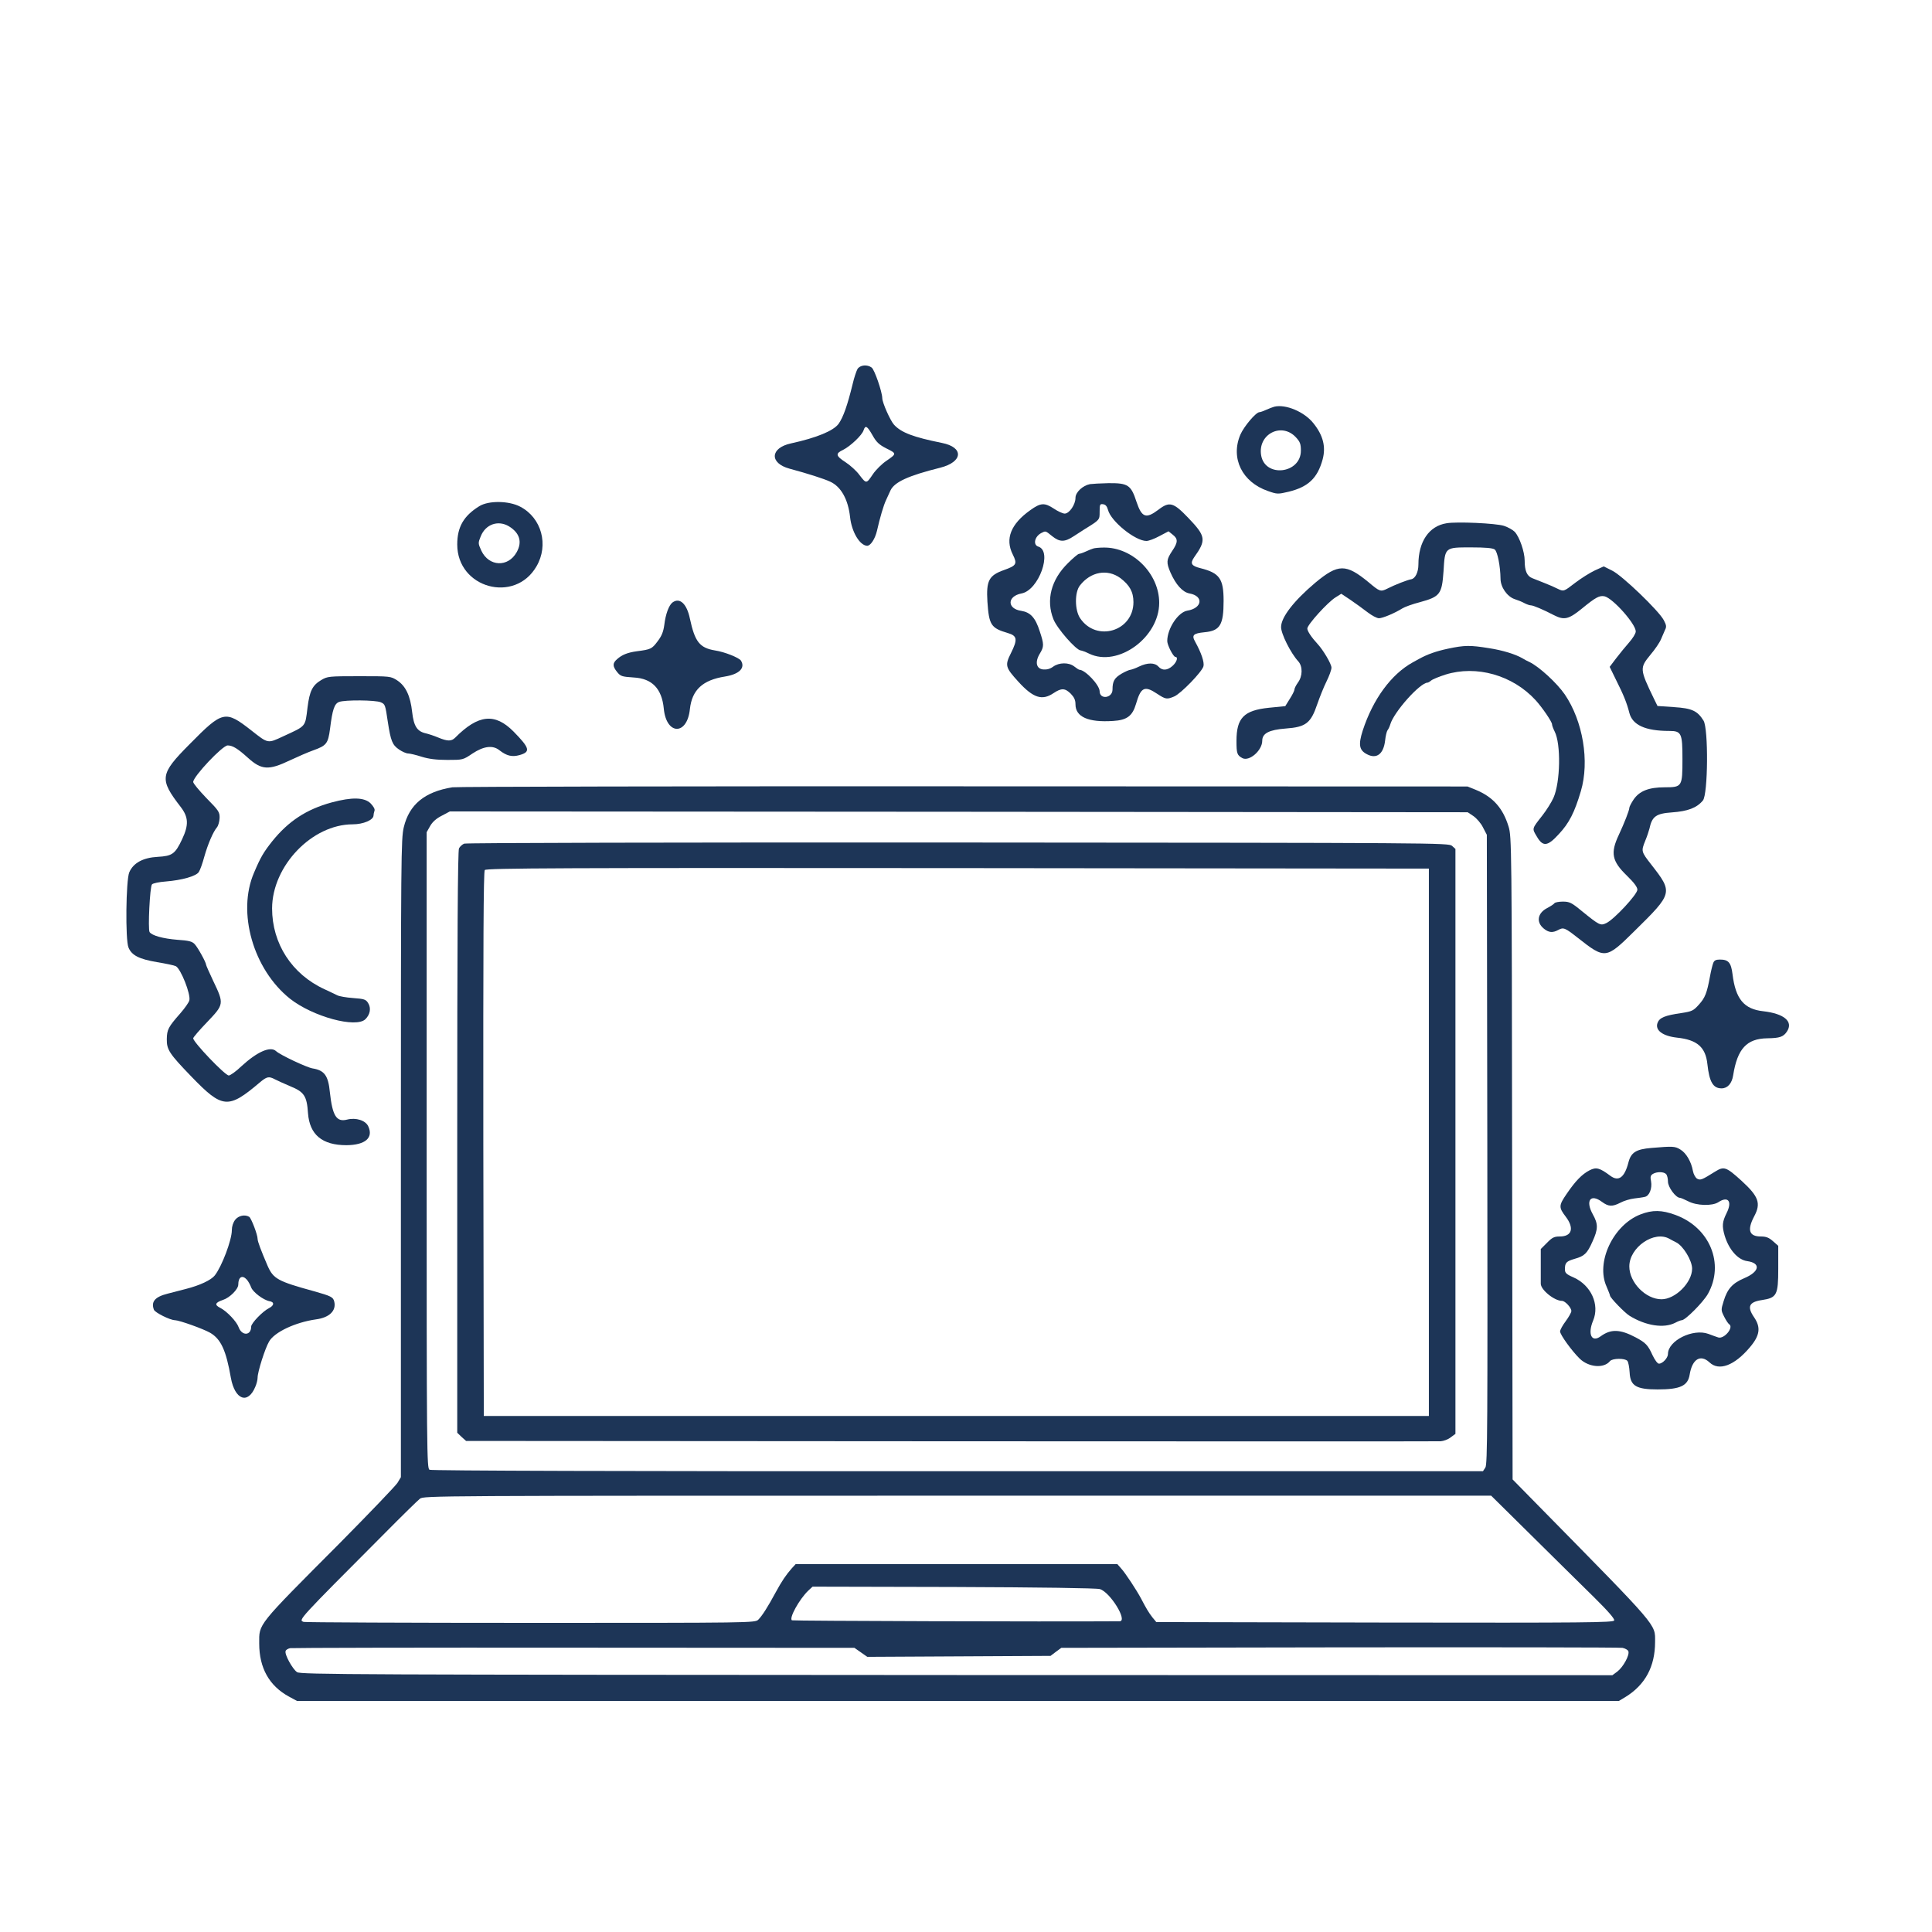
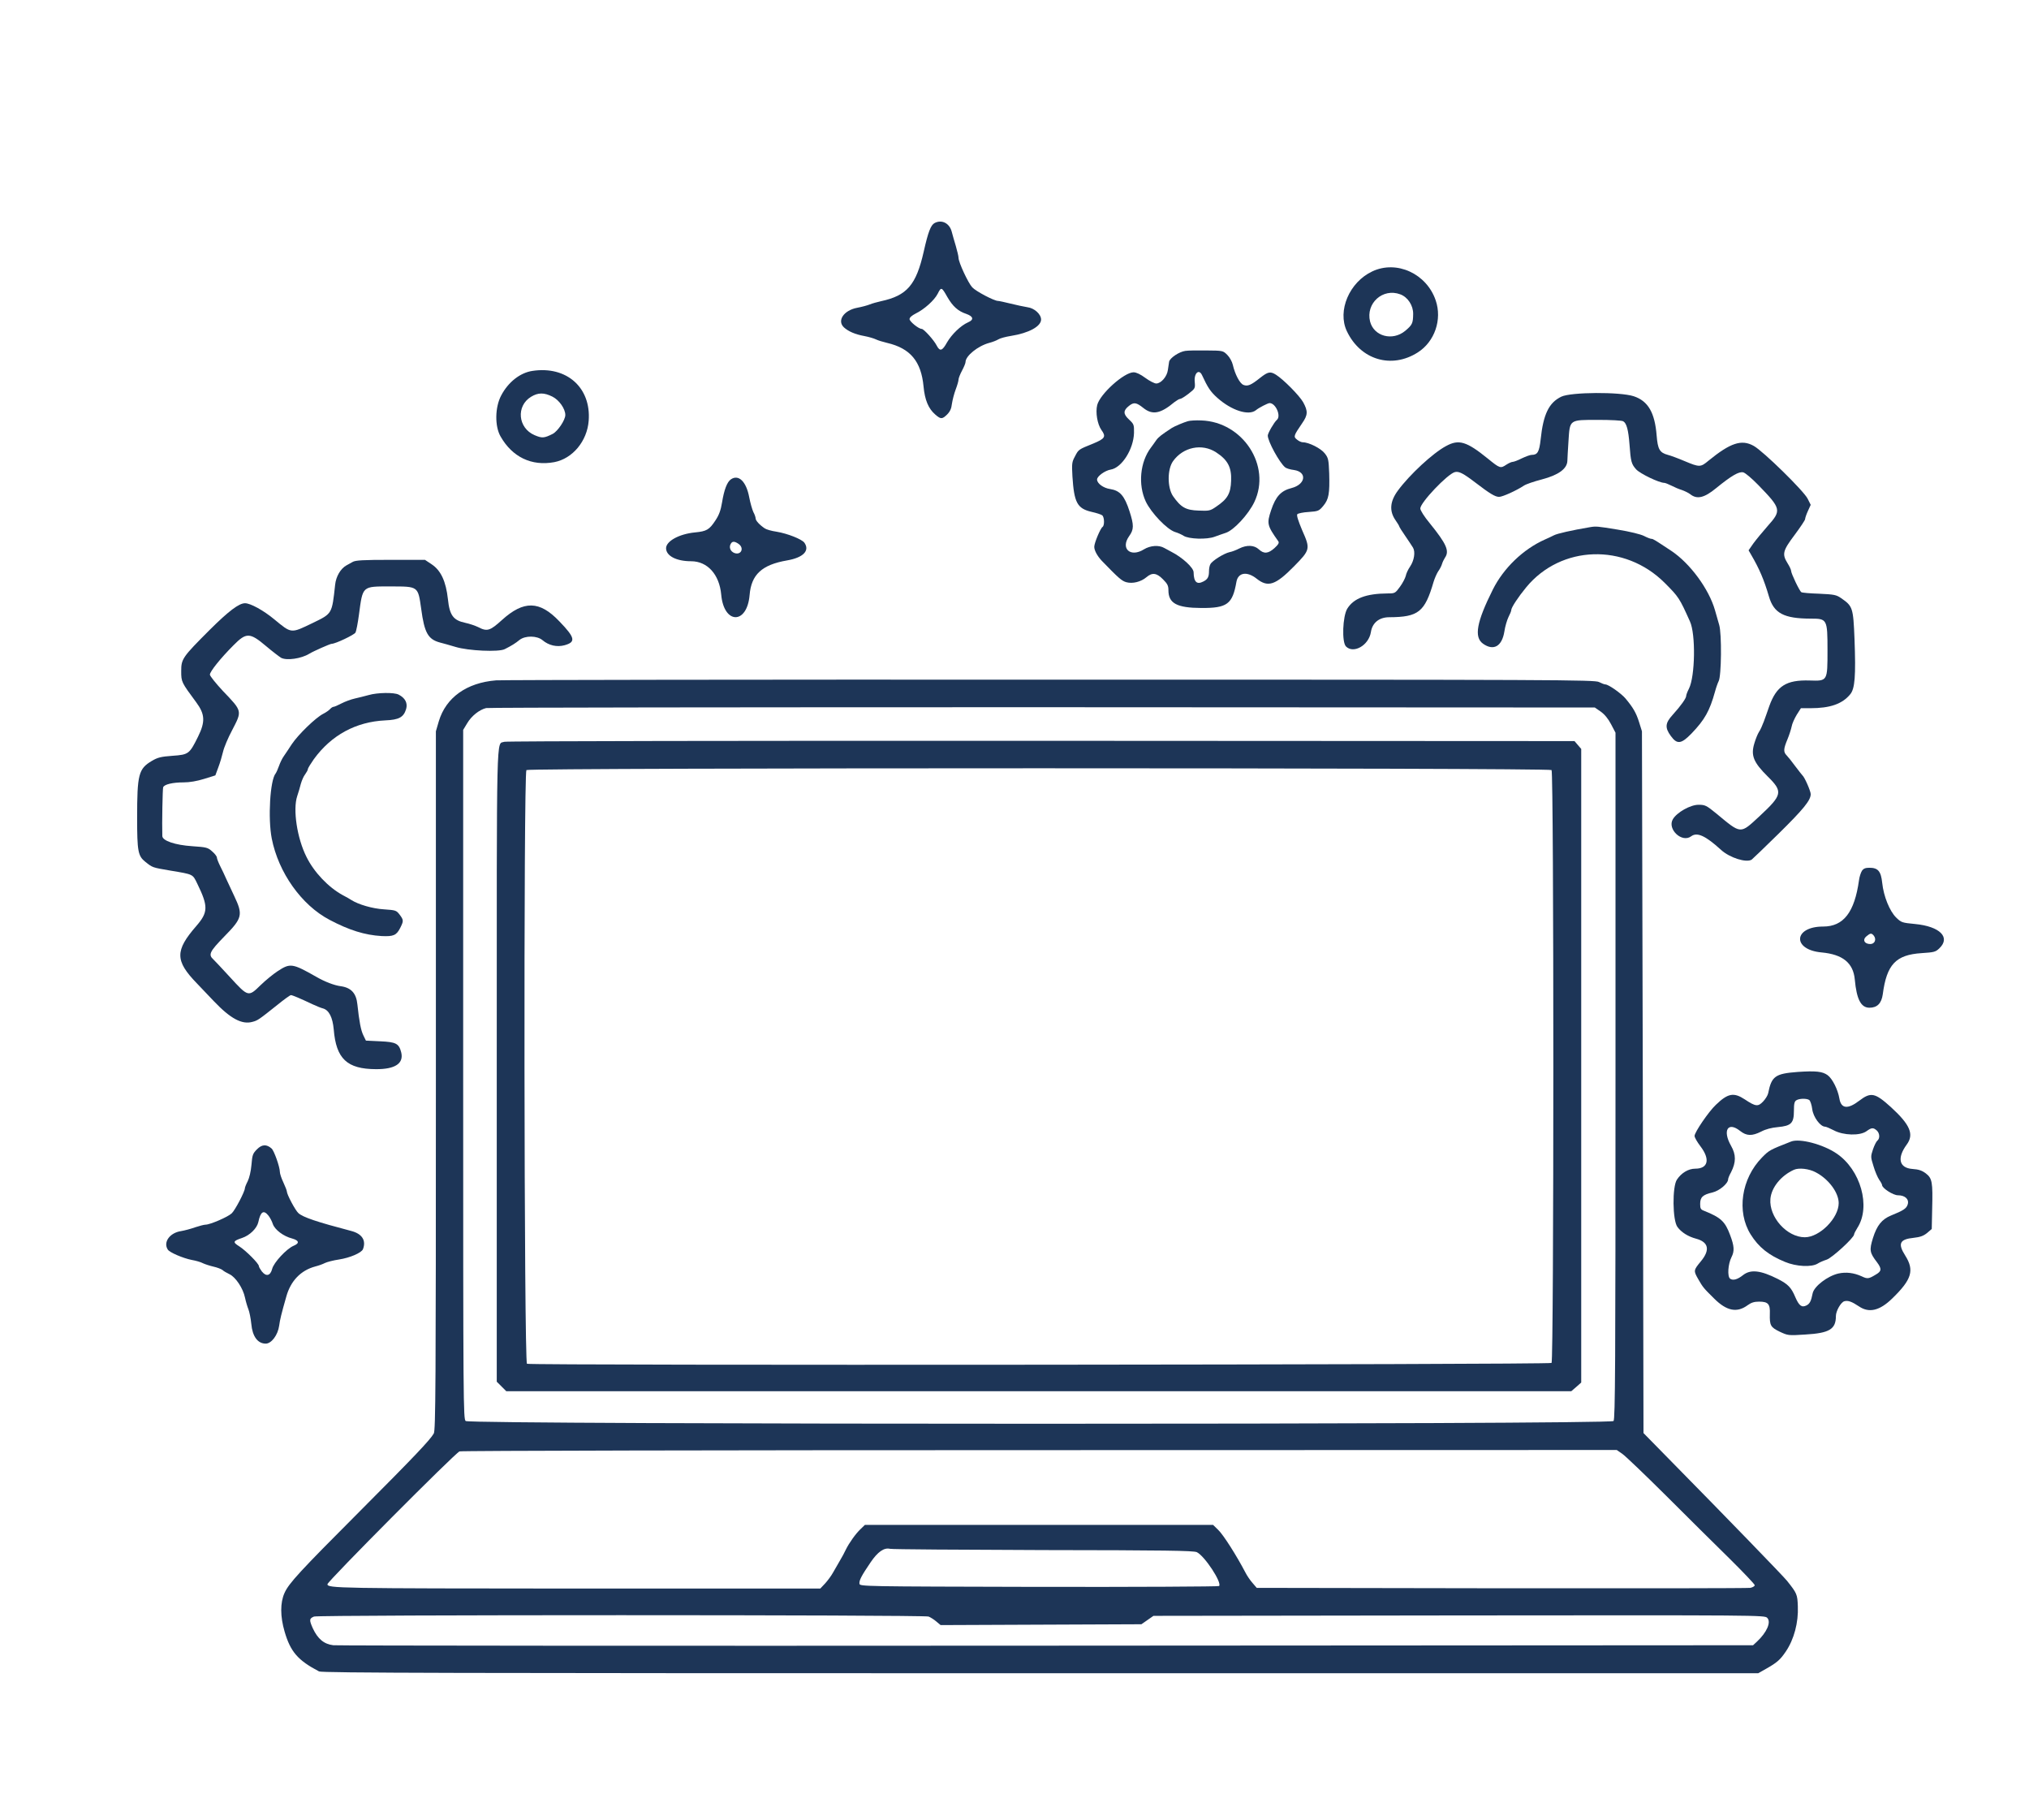
- <svg xmlns="http://www.w3.org/2000/svg" version="1.0" width="1200pt" height="1200pt" viewBox="0 0 1200 1200" preserveAspectRatio="xMidYMid meet">
-   <g transform="translate(0,1200) scale(0.1,-0.1)" fill="#1D3557" stroke="none">
-     <path d="M5326 9708 c-7 -13 -21 -54 -30 -93 -33 -135 -58 -205 -87 -247 -32 -44 -136 -87 -296 -122 -130 -28 -135 -123 -9 -157 112 -30 215 -63 253 -81 67 -31 111 -110 123 -220 10 -92 60 -176 106 -178 21 0 49 42 61 93 18 80 41 159 57 192 8 17 20 43 27 59 25 52 109 91 309 141 142 36 148 127 10 154 -178 36 -252 64 -297 113 -23 25 -73 137 -73 165 -1 40 -48 177 -66 190 -28 21 -72 16 -88 -9z m93 -411 c24 -43 41 -59 86 -82 65 -32 65 -33 1 -77 -27 -18 -65 -55 -84 -83 -41 -61 -41 -61 -84 -5 -18 25 -57 60 -86 79 -62 40 -64 54 -15 77 44 22 118 91 127 122 11 33 22 27 55 -31z" />
-     <path d="M7915 9474 c-11 -3 -34 -12 -52 -20 -17 -8 -35 -14 -40 -14 -22 0 -97 -89 -119 -140 -62 -146 11 -295 172 -350 57 -20 61 -20 129 -4 121 30 178 84 210 200 21 78 4 149 -57 225 -56 71 -172 120 -243 103z m133 -189 c27 -29 32 -42 32 -84 0 -144 -224 -170 -247 -28 -21 130 126 206 215 112z" />
-     <path d="M6770 8993 c-46 -9 -90 -51 -90 -85 0 -42 -38 -98 -67 -98 -12 0 -42 14 -66 30 -59 39 -83 38 -148 -9 -121 -86 -157 -178 -109 -274 30 -60 24 -70 -55 -98 -93 -33 -110 -66 -102 -196 10 -146 22 -164 127 -195 58 -17 62 -39 19 -125 -38 -76 -35 -88 46 -177 93 -102 148 -119 219 -71 48 32 71 32 107 -4 21 -22 29 -39 29 -66 0 -78 80 -113 233 -103 87 5 121 31 143 106 30 104 53 115 131 63 53 -35 61 -36 106 -17 41 17 174 154 182 188 6 25 -13 82 -51 151 -24 42 -13 53 57 60 97 9 119 45 119 195 0 138 -25 173 -144 203 -56 14 -65 29 -40 66 78 109 74 132 -35 246 -93 97 -117 104 -186 51 -77 -58 -103 -49 -136 49 -34 105 -53 117 -174 116 -49 -1 -101 -4 -115 -6z m112 -160 c18 -71 169 -193 239 -193 13 0 49 13 80 30 l57 30 26 -21 c34 -26 33 -48 -4 -102 -35 -53 -37 -70 -10 -133 33 -75 75 -122 118 -130 90 -16 80 -92 -14 -107 -57 -10 -124 -111 -124 -189 0 -25 38 -98 50 -98 19 0 10 -31 -16 -55 -33 -30 -65 -32 -89 -5 -23 25 -68 25 -120 0 -22 -11 -46 -19 -53 -20 -7 0 -33 -11 -57 -25 -43 -26 -55 -46 -55 -98 0 -54 -80 -64 -80 -10 -1 39 -90 133 -126 133 -3 0 -17 9 -31 20 -34 27 -95 26 -132 -1 -19 -14 -39 -19 -62 -17 -43 4 -52 47 -20 99 26 43 26 57 -1 138 -27 85 -58 118 -115 127 -89 13 -88 91 2 108 107 20 194 263 104 291 -34 11 -23 62 18 84 28 14 25 16 68 -19 47 -38 78 -38 135 0 25 16 54 35 65 42 97 60 95 58 95 110 0 45 2 49 22 46 15 -2 24 -13 30 -35z" />
-     <path d="M6790 8593 c-8 -2 -29 -11 -47 -19 -17 -8 -36 -14 -41 -14 -6 0 -37 -26 -69 -58 -105 -103 -137 -230 -90 -348 22 -57 142 -194 170 -194 7 -1 30 -9 52 -20 178 -86 435 100 435 316 0 181 -165 346 -345 343 -27 0 -57 -3 -65 -6z m168 -183 c58 -44 82 -86 82 -150 0 -181 -230 -250 -331 -100 -34 50 -35 162 -1 204 66 85 170 104 250 46z" />
-     <path d="M2977 8856 c-97 -60 -137 -129 -137 -238 0 -271 357 -369 492 -136 78 133 32 302 -101 371 -70 37 -196 39 -254 3z m184 -125 c67 -41 84 -97 48 -161 -53 -95 -172 -90 -219 9 -21 46 -21 48 -4 90 30 75 108 102 175 62z" />
-     <path d="M8985 8750 c-109 -17 -175 -114 -175 -256 0 -49 -20 -88 -45 -92 -21 -3 -101 -34 -148 -58 -42 -21 -47 -19 -117 40 -140 115 -188 115 -330 -3 -134 -113 -213 -215 -213 -276 0 -42 60 -162 107 -213 28 -31 27 -92 -2 -131 -12 -17 -22 -36 -22 -44 0 -7 -13 -33 -29 -58 l-28 -45 -101 -10 c-156 -16 -202 -63 -202 -206 0 -79 4 -89 37 -107 43 -22 123 48 123 108 0 46 42 68 146 76 125 9 156 33 196 152 15 43 40 106 57 140 17 34 31 73 31 86 0 23 -51 109 -86 147 -38 41 -64 80 -64 96 0 24 128 165 176 194 l35 22 57 -38 c31 -21 79 -56 105 -76 27 -21 59 -38 72 -38 23 0 99 32 145 61 14 9 63 27 110 39 125 34 136 50 146 192 9 150 7 148 172 148 88 0 134 -4 146 -13 17 -13 35 -103 36 -181 0 -53 41 -111 87 -127 19 -6 47 -17 61 -25 15 -8 33 -14 41 -14 14 0 76 -26 143 -61 63 -32 91 -26 171 39 89 73 112 85 144 78 53 -14 193 -172 193 -218 0 -13 -19 -43 -41 -68 -22 -25 -58 -69 -81 -99 l-40 -53 40 -82 c47 -93 67 -144 82 -203 19 -76 99 -113 248 -113 76 0 82 -14 82 -175 0 -171 -2 -175 -110 -175 -99 0 -158 -23 -194 -77 -14 -21 -26 -44 -26 -51 0 -15 -31 -94 -65 -167 -54 -114 -43 -164 51 -255 44 -43 64 -70 64 -86 0 -29 -143 -183 -192 -207 -37 -18 -43 -15 -154 75 -63 52 -76 58 -117 58 -25 0 -49 -5 -52 -10 -4 -6 -24 -19 -45 -30 -60 -31 -70 -87 -22 -127 31 -26 56 -28 91 -9 32 18 42 13 121 -49 170 -134 175 -133 353 43 238 234 239 238 104 411 -64 82 -64 84 -38 149 11 26 22 60 26 75 16 76 41 94 139 101 99 7 155 28 193 74 32 39 35 445 4 496 -38 61 -72 77 -184 84 l-102 7 -22 45 c-89 184 -89 191 -22 273 29 34 58 77 66 97 8 19 19 45 25 58 10 19 8 30 -8 60 -30 58 -260 279 -321 308 l-52 26 -55 -25 c-30 -14 -84 -48 -121 -76 -74 -57 -72 -56 -112 -37 -15 8 -50 23 -78 34 -27 11 -62 25 -78 31 -33 13 -47 46 -47 109 0 54 -32 147 -62 179 -12 12 -42 29 -67 37 -51 16 -292 27 -356 16z" />
-     <path d="M4177 8258 c-23 -18 -43 -73 -51 -140 -6 -43 -16 -68 -42 -102 -35 -47 -43 -50 -128 -61 -58 -8 -93 -22 -123 -49 -29 -25 -29 -44 0 -80 22 -27 30 -29 103 -34 115 -6 175 -70 187 -194 16 -165 145 -167 162 -3 13 120 79 181 218 203 88 14 128 53 99 99 -12 18 -101 54 -161 63 -96 16 -125 54 -156 198 -19 92 -63 133 -108 100z" />
-     <path d="M8994 7971 c-75 -16 -128 -35 -179 -63 -11 -6 -29 -16 -40 -22 -134 -74 -247 -228 -311 -424 -28 -88 -22 -122 27 -147 59 -31 102 1 112 84 3 29 10 58 15 65 5 6 13 22 17 36 22 77 185 260 232 260 3 0 14 6 22 13 9 8 49 24 89 37 192 60 417 -3 560 -159 41 -45 102 -134 102 -150 0 -7 7 -26 16 -44 40 -77 36 -315 -7 -412 -12 -27 -43 -77 -69 -110 -66 -84 -65 -80 -35 -130 38 -66 67 -63 137 14 64 68 98 135 137 267 55 185 13 435 -100 601 -49 71 -159 172 -219 201 -14 6 -32 16 -40 21 -45 27 -126 52 -211 65 -117 19 -151 19 -255 -3z" />
-     <path d="M1995 7776 c-55 -33 -72 -68 -85 -171 -15 -122 -7 -112 -150 -178 -99 -46 -93 -47 -200 37 -161 126 -177 122 -381 -85 -187 -188 -191 -217 -56 -392 48 -63 50 -111 8 -200 -43 -91 -61 -104 -151 -109 -92 -5 -152 -38 -177 -96 -21 -49 -25 -420 -5 -467 20 -49 66 -72 177 -91 55 -9 107 -20 117 -25 31 -16 94 -175 84 -213 -3 -12 -28 -48 -56 -80 -75 -85 -83 -101 -84 -160 -1 -66 16 -91 152 -232 194 -201 229 -204 426 -37 44 37 56 39 94 19 15 -8 58 -27 95 -43 86 -35 103 -60 110 -167 10 -134 88 -199 239 -199 117 1 169 46 135 118 -17 36 -76 55 -131 41 -66 -17 -91 23 -107 169 -10 105 -34 137 -108 149 -36 6 -200 83 -226 107 -35 33 -117 -3 -216 -94 -33 -32 -69 -57 -78 -57 -23 0 -221 207 -221 231 0 6 38 50 85 99 107 112 108 114 39 258 -24 51 -44 96 -44 100 0 14 -51 107 -71 128 -16 17 -36 22 -109 27 -87 7 -157 26 -171 48 -11 18 2 283 15 296 6 7 45 15 86 18 100 8 189 33 205 59 8 12 23 54 34 95 22 78 55 155 79 183 8 10 15 35 16 57 1 37 -5 46 -82 124 -45 47 -82 91 -82 100 0 34 182 227 214 227 31 0 63 -20 125 -76 85 -77 129 -80 261 -17 47 22 113 51 147 63 81 29 91 42 103 134 15 120 27 155 56 166 36 14 228 12 259 -2 27 -12 28 -14 44 -123 18 -117 28 -142 69 -170 20 -14 46 -25 57 -25 11 0 49 -9 83 -20 45 -14 92 -20 161 -20 96 0 97 0 156 40 70 46 126 53 167 20 45 -35 78 -43 125 -30 70 20 64 43 -37 146 -116 117 -219 107 -363 -38 -23 -23 -47 -23 -105 1 -26 11 -60 22 -77 26 -54 12 -75 44 -85 132 -11 101 -40 162 -93 197 -41 26 -42 26 -237 26 -188 0 -196 -1 -235 -24z" />
-     <path d="M2810 7110 c-173 -28 -268 -107 -302 -248 -17 -73 -18 -172 -18 -2057 l0 -1980 -21 -35 c-12 -19 -174 -188 -359 -375 -520 -522 -500 -498 -500 -623 0 -152 62 -263 185 -330 l50 -27 4105 0 4105 0 40 24 c124 76 185 190 185 343 0 113 28 80 -720 841 l-165 168 -3 1996 c-2 1941 -3 1998 -22 2059 -35 115 -97 184 -203 228 l-52 21 -3130 1 c-1721 1 -3150 -2 -3175 -6z m6342 -179 c20 -14 47 -45 59 -70 l24 -46 3 -1954 c2 -1717 1 -1957 -12 -1976 l-15 -23 -3263 0 c-2075 -1 -3269 3 -3280 9 -17 9 -18 92 -18 1985 l0 1975 22 39 c15 26 39 47 73 64 l49 26 3161 -2 3161 -3 36 -24z m362 -4470 c138 -136 311 -308 385 -380 89 -88 131 -136 127 -146 -5 -13 -174 -15 -1425 -13 l-1419 3 -24 29 c-22 28 -40 58 -70 116 -27 51 -98 160 -126 190 l-22 25 -999 0 -999 0 -24 -26 c-36 -41 -62 -79 -101 -151 -48 -89 -83 -144 -107 -168 -20 -20 -41 -20 -1414 -20 -767 0 -1401 3 -1410 6 -33 13 -41 4 508 555 104 105 200 199 214 210 24 19 70 19 3339 19 l3315 0 252 -249z m-2683 -331 c64 -18 176 -200 123 -200 -450 -3 -2028 2 -2035 6 -20 12 45 130 101 184 l27 25 874 -2 c542 -2 888 -7 910 -13z m-1484 -393 l40 -28 569 3 569 3 33 25 34 25 1726 3 c950 1 1741 0 1759 -3 17 -3 34 -13 37 -21 9 -24 -32 -98 -68 -126 l-31 -23 -4072 1 c-3754 2 -4075 3 -4098 18 -28 19 -79 111 -71 131 2 8 15 15 28 18 13 2 806 4 1764 3 l1741 -1 40 -28z" />
-     <path d="M2883 6760 c-12 -5 -26 -18 -32 -29 -8 -14 -11 -567 -11 -1825 l0 -1805 27 -26 28 -25 3010 -2 c1655 -1 3025 -1 3043 0 17 1 46 11 62 24 l30 22 0 1816 0 1817 -21 19 c-21 19 -87 19 -3068 21 -1743 1 -3055 -2 -3068 -7z m5992 -1855 l0 -1700 -2935 0 -2935 0 -3 1689 c-1 1241 1 1692 9 1702 10 12 483 14 2938 12 l2926 -3 0 -1700z" />
-     <path d="M2060 7016 c-157 -43 -268 -116 -369 -241 -53 -67 -72 -98 -113 -195 -107 -247 -5 -601 223 -783 142 -112 411 -185 469 -127 29 29 36 68 17 99 -14 23 -23 27 -94 32 -43 3 -87 11 -98 17 -11 5 -47 23 -80 38 -202 93 -325 283 -325 502 1 264 248 522 501 522 65 0 129 27 129 55 0 7 3 20 6 29 4 10 -6 27 -24 46 -39 38 -115 40 -242 6z" />
-     <path d="M10641 6018 c-5 -13 -14 -50 -20 -83 -19 -103 -30 -132 -69 -175 -34 -38 -43 -42 -107 -52 -105 -15 -138 -29 -150 -62 -16 -45 32 -81 121 -91 125 -13 178 -59 189 -165 12 -110 35 -150 88 -150 37 0 64 30 72 81 26 165 84 228 212 230 78 1 100 9 122 42 41 62 -17 111 -147 126 -120 13 -172 76 -191 230 -9 72 -25 91 -78 91 -25 0 -36 -5 -42 -22z" />
-     <path d="M10258 4870 c-97 -8 -128 -28 -144 -92 -24 -92 -61 -119 -112 -81 -67 50 -88 55 -129 34 -47 -24 -89 -68 -142 -146 -50 -73 -50 -84 -6 -142 54 -71 39 -123 -37 -123 -34 0 -47 -6 -79 -39 l-39 -39 0 -98 c0 -55 0 -107 0 -116 -2 -38 84 -108 132 -108 19 0 58 -42 58 -63 0 -9 -16 -37 -35 -63 -19 -25 -35 -54 -35 -64 0 -20 72 -120 122 -169 56 -54 150 -62 188 -15 15 18 94 19 108 1 6 -7 12 -39 14 -72 4 -83 41 -105 174 -105 140 0 188 22 199 93 16 96 67 127 123 75 59 -56 155 -20 251 94 62 73 69 123 26 186 -45 66 -32 95 48 107 93 14 102 31 102 195 l0 142 -33 29 c-25 22 -42 29 -75 29 -73 0 -86 40 -42 124 44 82 29 124 -78 222 -96 87 -109 91 -164 57 -83 -52 -91 -55 -112 -44 -10 6 -22 27 -26 48 -10 57 -42 112 -78 133 -33 21 -48 21 -179 10z m90 -162 c7 -7 12 -28 12 -47 0 -35 49 -101 75 -101 5 0 28 -10 50 -21 52 -28 150 -31 188 -6 61 40 88 5 51 -68 -27 -55 -29 -80 -12 -139 26 -87 82 -151 140 -159 87 -12 77 -66 -18 -106 -73 -31 -105 -66 -128 -142 -17 -55 -17 -57 3 -97 11 -22 25 -43 31 -47 31 -19 -31 -94 -68 -82 -10 3 -37 13 -61 22 -96 35 -251 -42 -251 -125 0 -24 -33 -60 -56 -60 -9 0 -25 22 -40 53 -28 62 -42 77 -104 110 -98 52 -155 53 -218 7 -56 -41 -82 13 -47 97 42 100 -12 220 -122 269 -46 20 -53 28 -53 51 0 40 9 49 60 64 61 17 78 33 111 107 36 79 36 109 2 170 -47 85 -14 130 57 77 41 -30 64 -31 115 -5 22 12 60 23 85 26 25 3 55 7 66 10 28 5 47 52 39 97 -6 28 -3 37 12 46 24 14 66 14 81 -1z" />
-     <path d="M10189 4457 c-170 -66 -279 -299 -210 -449 11 -26 21 -51 21 -55 0 -13 92 -108 122 -126 101 -62 213 -79 283 -43 17 9 35 16 41 16 22 0 133 112 162 163 105 187 12 413 -202 491 -85 31 -142 32 -217 3z m181 -152 c14 -8 32 -17 40 -21 44 -21 100 -113 100 -164 0 -86 -104 -190 -190 -190 -98 0 -200 104 -200 204 0 119 156 226 250 171z" />
-     <path d="M1461 4424 c-13 -17 -21 -41 -21 -65 0 -61 -62 -225 -106 -281 -23 -29 -93 -62 -180 -84 -32 -8 -83 -21 -112 -29 -80 -20 -105 -50 -86 -100 7 -18 101 -65 131 -65 28 -1 174 -53 218 -78 67 -39 99 -108 129 -280 25 -137 106 -167 152 -55 8 18 14 43 14 56 0 36 46 181 71 224 33 59 164 120 291 138 84 11 128 54 114 111 -7 28 -20 34 -126 64 -226 62 -252 77 -288 158 -40 93 -62 151 -62 167 0 26 -39 128 -52 137 -27 16 -66 8 -87 -18z m72 -372 c9 -10 21 -32 27 -48 10 -29 76 -79 114 -86 31 -5 30 -26 -3 -43 -40 -20 -111 -94 -111 -115 0 -57 -58 -59 -78 -3 -12 34 -72 98 -113 119 -38 19 -34 33 16 50 43 14 95 67 95 95 0 48 25 62 53 31z" />
+ <svg xmlns="http://www.w3.org/2000/svg" version="1.0" width="1450pt" height="1300pt" viewBox="0 0 1450 1300" preserveAspectRatio="xMidYMid meet">
+   <g transform="translate(0,1300) scale(0.1,-0.1)" fill="#1D3557" stroke="none">
+     <path d="M6680 11407 c-28 -14 -47 -63 -79 -206 -54 -237 -119 -313 -305 -353 -27 -6 -63 -16 -80 -23 -17 -7 -58 -18 -90 -24 -96 -18 -146 -92 -95 -140 32 -29 80 -50 146 -62 32 -6 69 -17 83 -24 14 -7 50 -18 80 -25 166 -39 243 -132 260 -311 9 -97 35 -159 84 -201 39 -34 49 -34 84 0 21 21 31 42 35 78 4 27 16 73 27 102 11 29 20 60 20 70 0 9 11 38 25 64 14 26 25 53 25 61 0 44 88 115 169 137 24 6 54 18 65 25 12 8 53 19 91 25 127 20 215 68 215 117 0 38 -48 82 -98 88 -26 4 -80 16 -121 26 -41 10 -81 19 -89 19 -27 0 -157 68 -184 97 -29 31 -98 179 -98 211 0 11 -9 48 -19 83 -11 35 -24 83 -30 105 -16 59 -70 87 -121 61z m90 -529 c39 -67 76 -101 136 -121 51 -18 55 -42 12 -60 -52 -23 -116 -85 -150 -143 -34 -62 -51 -67 -74 -23 -19 38 -92 119 -107 119 -22 0 -87 53 -87 70 0 12 17 26 44 40 60 29 133 94 157 141 25 50 28 50 69 -23z" />
+     <path d="M9807 11061 c-164 -77 -251 -281 -182 -427 97 -205 319 -272 507 -152 121 77 175 235 128 372 -65 191 -279 289 -453 207z m200 -164 c54 -20 93 -80 92 -141 -1 -66 -6 -77 -57 -120 -91 -75 -224 -39 -251 67 -32 130 91 241 216 194z" />
+     <path d="M8471 10493 c-44 -6 -110 -50 -116 -77 -2 -12 -6 -39 -9 -60 -6 -47 -49 -96 -83 -96 -13 0 -48 18 -78 40 -35 26 -65 40 -84 40 -68 0 -240 -155 -260 -234 -13 -53 1 -136 30 -178 35 -48 26 -62 -58 -97 -107 -43 -105 -42 -131 -92 -22 -40 -23 -52 -18 -143 12 -187 34 -229 136 -253 36 -8 70 -19 77 -25 16 -13 17 -74 2 -83 -15 -10 -59 -114 -59 -142 0 -26 22 -66 54 -100 121 -125 143 -144 176 -153 45 -12 104 3 143 36 41 35 73 31 118 -15 32 -32 39 -46 39 -78 0 -94 60 -126 235 -127 185 -1 223 27 251 187 12 67 76 77 145 22 81 -64 134 -46 267 89 116 118 117 124 58 257 -29 69 -41 107 -35 115 5 6 42 14 81 16 69 5 74 7 105 44 39 47 46 87 42 231 -4 100 -6 111 -32 144 -27 35 -113 79 -157 79 -10 0 -28 8 -41 19 -27 21 -24 28 36 116 42 60 43 87 8 151 -27 48 -142 164 -195 197 -40 25 -57 21 -113 -23 -65 -52 -89 -62 -119 -50 -26 10 -60 75 -76 144 -5 22 -22 53 -39 70 -31 31 -32 31 -149 32 -64 1 -132 0 -151 -3z m119 -173 c41 -89 61 -119 109 -162 102 -91 224 -130 276 -89 21 18 86 51 98 51 44 0 84 -93 52 -120 -19 -16 -65 -95 -65 -112 0 -41 83 -193 124 -227 8 -7 36 -16 63 -19 96 -14 84 -103 -17 -129 -75 -19 -113 -59 -146 -158 -32 -96 -29 -109 51 -222 8 -11 1 -23 -27 -49 -45 -40 -75 -43 -112 -9 -33 31 -86 33 -140 6 -21 -11 -52 -23 -69 -26 -40 -9 -124 -61 -137 -86 -6 -10 -10 -31 -10 -48 0 -43 -9 -60 -41 -76 -46 -24 -68 -3 -69 66 0 33 -81 107 -160 147 -14 7 -36 19 -50 27 -38 22 -99 18 -145 -10 -96 -60 -169 5 -106 94 35 48 35 79 3 178 -36 111 -68 148 -139 159 -48 7 -93 40 -93 68 0 23 56 64 98 71 79 13 163 146 166 262 1 59 -1 63 -36 96 -42 39 -42 64 0 97 35 28 53 25 103 -15 65 -52 123 -41 222 42 16 12 34 23 41 23 7 0 34 17 60 37 47 37 48 38 44 85 -6 61 30 95 52 48z" />
+     <path d="M8490 9991 c-29 -8 -100 -38 -116 -49 -75 -49 -95 -65 -111 -87 -10 -15 -27 -38 -38 -53 -78 -103 -93 -265 -37 -385 39 -82 151 -199 209 -218 21 -6 49 -19 61 -27 37 -24 167 -28 222 -7 25 9 61 22 80 28 58 19 162 132 204 220 123 259 -82 573 -379 583 -38 2 -81 -1 -95 -5z m201 -223 c83 -54 111 -107 107 -203 -3 -92 -26 -131 -108 -186 -42 -29 -50 -30 -125 -27 -91 3 -126 23 -182 103 -41 60 -42 191 0 250 72 101 207 129 308 63z" />
+     <path d="M3805 10350 c-88 -13 -173 -80 -223 -175 -45 -84 -47 -220 -5 -293 84 -148 222 -214 384 -184 131 25 235 150 246 296 18 237 -158 393 -402 356z m143 -184 c48 -24 92 -87 92 -131 0 -36 -54 -116 -90 -135 -62 -31 -76 -32 -130 -9 -119 51 -133 208 -25 274 51 31 93 31 153 1z" />
+     <path d="M11158 10166 c-89 -43 -129 -125 -148 -306 -10 -89 -22 -110 -64 -110 -12 0 -43 -12 -71 -25 -27 -14 -57 -25 -65 -25 -8 0 -28 -9 -45 -20 -42 -28 -46 -27 -132 43 -153 124 -208 140 -299 90 -94 -50 -261 -205 -344 -318 -57 -77 -63 -146 -17 -212 15 -21 27 -42 27 -45 0 -3 19 -34 43 -68 23 -34 48 -71 55 -83 18 -31 8 -92 -21 -135 -14 -20 -28 -50 -31 -67 -4 -16 -22 -51 -41 -77 -34 -47 -37 -48 -88 -48 -155 -1 -243 -35 -289 -109 -33 -55 -40 -239 -9 -270 54 -54 163 8 178 103 10 66 59 106 131 106 209 1 254 37 317 253 8 26 23 60 33 75 11 15 23 38 27 52 4 14 14 34 21 45 34 48 11 99 -108 246 -40 48 -68 93 -68 106 0 42 194 246 247 260 29 7 59 -8 148 -76 102 -78 140 -101 168 -101 25 0 124 45 177 80 14 10 72 30 130 45 118 31 179 76 181 132 0 15 4 79 8 142 10 155 4 151 213 151 89 0 168 -4 178 -10 24 -13 37 -61 45 -165 9 -125 14 -141 48 -179 29 -31 164 -96 201 -96 6 0 29 -9 51 -20 21 -11 54 -25 74 -31 20 -7 47 -20 60 -30 49 -39 101 -26 186 44 108 88 163 120 193 112 14 -3 61 -43 106 -89 166 -171 169 -182 68 -295 -37 -42 -83 -98 -102 -124 l-34 -49 18 -31 c59 -101 92 -178 127 -297 35 -122 107 -160 302 -160 114 0 117 -5 117 -225 0 -223 1 -221 -128 -217 -167 5 -236 -39 -288 -183 -11 -33 -29 -82 -39 -110 -10 -27 -25 -61 -35 -75 -9 -14 -24 -51 -33 -82 -26 -86 -6 -135 96 -236 110 -109 105 -131 -58 -283 -141 -130 -129 -131 -310 19 -71 58 -80 62 -127 62 -58 0 -154 -54 -183 -103 -42 -71 65 -172 131 -122 42 31 101 5 214 -98 62 -56 180 -93 218 -69 7 5 92 87 190 183 181 178 232 241 232 285 0 22 -44 122 -59 134 -3 3 -26 32 -51 65 -24 33 -52 68 -62 78 -24 24 -23 46 6 115 13 31 26 73 30 92 3 19 20 56 36 83 l30 47 68 0 c140 0 227 30 284 99 34 40 41 130 31 396 -9 224 -13 234 -95 291 -35 24 -49 27 -157 32 -66 2 -123 7 -128 11 -13 8 -73 134 -73 152 0 8 -11 32 -25 54 -41 66 -35 90 50 203 41 55 75 106 75 113 0 8 9 34 20 58 l20 44 -22 44 c-28 56 -318 340 -385 377 -87 49 -167 22 -324 -106 -56 -47 -64 -47 -169 -3 -47 20 -101 40 -121 45 -59 16 -72 40 -80 138 -13 164 -61 247 -164 281 -99 32 -447 30 -517 -3z" />
+     <path d="M5223 9575 c-27 -19 -48 -73 -63 -165 -9 -55 -21 -89 -47 -128 -44 -67 -63 -78 -146 -86 -114 -11 -208 -63 -207 -114 1 -54 74 -92 179 -92 117 0 202 -95 215 -238 19 -214 185 -216 203 -3 12 146 88 216 268 247 116 20 164 70 123 127 -19 25 -120 65 -198 78 -36 5 -74 16 -85 24 -36 24 -65 55 -65 71 0 8 -7 29 -16 45 -8 17 -22 65 -30 107 -21 112 -76 165 -131 127z m55 -461 c43 -30 18 -83 -30 -65 -28 11 -40 40 -26 65 11 20 27 20 56 0z" />
+     <path d="M11360 9233 c-129 -22 -232 -45 -256 -58 -16 -8 -45 -22 -64 -30 -155 -69 -295 -204 -372 -358 -116 -232 -135 -339 -70 -386 76 -54 136 -19 153 88 5 35 19 81 29 102 11 21 20 43 20 50 0 18 50 94 107 163 249 302 704 316 989 32 101 -101 106 -109 181 -276 42 -91 37 -393 -7 -480 -11 -21 -20 -45 -20 -53 0 -16 -38 -70 -97 -135 -53 -58 -56 -91 -13 -150 45 -62 74 -59 148 17 95 99 130 162 168 299 8 30 20 63 26 75 20 35 23 339 4 402 -8 28 -21 75 -30 105 -43 151 -178 335 -312 424 -118 78 -130 86 -142 86 -7 0 -31 9 -54 21 -24 12 -101 31 -187 45 -147 24 -155 25 -201 17z" />
+     <path d="M2520 8985 c-14 -8 -34 -19 -45 -25 -41 -23 -74 -79 -80 -138 -23 -210 -20 -205 -160 -273 -158 -76 -150 -77 -275 26 -77 64 -170 115 -209 115 -43 0 -116 -55 -251 -189 -197 -197 -205 -209 -205 -296 0 -78 1 -79 108 -224 62 -84 65 -138 12 -245 -61 -123 -67 -128 -182 -136 -83 -6 -106 -12 -147 -36 -96 -57 -106 -95 -106 -408 0 -238 6 -272 59 -314 52 -41 48 -40 177 -62 167 -28 160 -24 194 -94 79 -162 78 -204 -7 -302 -153 -176 -153 -248 4 -410 26 -28 81 -85 121 -127 119 -125 201 -169 276 -148 38 10 45 15 178 121 48 39 91 70 97 70 11 0 67 -24 156 -66 28 -13 60 -26 73 -29 43 -12 69 -63 77 -150 17 -210 95 -283 301 -284 138 -1 201 41 181 121 -16 62 -37 73 -149 78 l-103 5 -18 37 c-18 36 -30 100 -43 222 -8 80 -45 120 -121 130 -44 6 -111 31 -173 67 -171 97 -186 99 -276 40 -32 -21 -87 -66 -122 -100 -87 -85 -88 -85 -218 57 -59 64 -113 122 -119 127 -38 34 -27 56 77 163 131 133 136 155 71 292 -19 41 -44 95 -56 120 -11 25 -30 66 -43 91 -13 26 -24 54 -24 62 0 8 -15 28 -34 44 -31 28 -41 30 -142 37 -122 8 -214 39 -214 73 -3 92 2 337 6 348 8 21 68 35 146 35 44 0 95 9 147 25 l80 25 21 57 c12 31 27 82 34 112 7 31 36 100 65 154 72 139 74 134 -66 280 -51 55 -93 107 -93 117 0 22 77 118 169 210 91 92 116 92 232 -6 46 -39 95 -76 108 -84 40 -21 144 -6 201 29 29 18 149 71 160 71 27 0 161 64 170 80 6 10 17 67 25 127 28 209 21 203 226 203 200 0 196 2 219 -160 23 -172 49 -218 135 -241 22 -5 72 -20 110 -31 91 -28 309 -38 352 -16 48 24 77 42 106 66 41 32 125 31 164 -2 45 -38 103 -51 158 -36 82 23 75 54 -38 171 -141 148 -254 150 -410 9 -86 -78 -106 -84 -171 -50 -21 10 -62 24 -91 30 -86 18 -112 54 -124 169 -14 127 -50 205 -116 249 l-48 32 -246 0 c-196 0 -251 -3 -271 -15z" />
+     <path d="M3545 8139 c-211 -17 -358 -123 -409 -292 l-21 -72 0 -2495 c0 -2194 -2 -2498 -15 -2522 -26 -46 -141 -167 -530 -557 -428 -429 -506 -513 -537 -583 -31 -69 -31 -167 1 -276 42 -144 95 -205 246 -284 20 -11 956 -13 5155 -13 l5130 0 60 34 c74 42 98 63 137 121 59 87 91 208 86 323 -3 85 -6 93 -77 182 -24 31 -442 462 -816 842 l-210 214 -5 2507 -6 2507 -21 67 c-21 66 -42 102 -97 168 -32 37 -121 100 -144 100 -7 0 -27 8 -45 17 -30 16 -285 17 -3917 17 -2137 1 -3921 -2 -3965 -5z m7894 -223 c28 -20 53 -50 74 -90 l32 -61 0 -2451 c0 -2063 -2 -2454 -14 -2467 -21 -26 -8174 -26 -8203 0 -17 15 -18 106 -18 2477 l0 2461 29 48 c30 51 86 96 135 108 17 4 1807 6 3977 6 l3946 -2 42 -29z m154 -5303 c21 -14 161 -148 311 -297 149 -149 354 -352 454 -450 100 -99 182 -185 182 -192 0 -7 -15 -16 -32 -19 -18 -3 -819 -4 -1780 -3 l-1747 3 -30 35 c-17 19 -40 53 -51 75 -65 124 -158 270 -195 305 l-36 35 -1244 0 -1244 0 -31 -30 c-35 -33 -82 -99 -106 -148 -8 -18 -27 -53 -42 -78 -15 -26 -37 -64 -49 -85 -12 -22 -37 -56 -56 -77 l-35 -37 -1742 0 c-1708 1 -1780 2 -1780 31 0 20 911 936 944 949 11 5 1870 9 4145 9 l4125 1 39 -27z m-4138 -688 c866 -1 1075 -4 1098 -15 56 -27 182 -219 159 -242 -4 -4 -584 -7 -1288 -6 -1270 3 -1279 3 -1282 23 -3 23 14 56 80 153 51 75 96 106 138 96 14 -4 507 -7 1095 -9z m-819 -475 c15 -6 40 -22 56 -36 l30 -25 717 3 718 3 43 30 43 30 2184 3 c2147 2 2183 2 2202 -17 30 -30 -2 -104 -74 -171 l-27 -25 -5046 -3 c-2776 -2 -5071 0 -5100 3 -67 8 -111 45 -147 122 -26 59 -25 69 9 83 31 13 4358 13 4392 0z" />
+     <path d="M3604 7700 c-58 -23 -54 154 -54 -2313 l0 -2259 34 -34 34 -34 3806 0 3805 0 36 31 35 31 0 2263 0 2264 -24 28 -24 28 -3814 2 c-2133 1 -3822 -2 -3834 -7z m7484 -202 c17 -17 17 -4219 0 -4236 -13 -13 -7289 -19 -7322 -6 -21 8 -25 4221 -4 4242 17 17 7309 17 7326 0z" />
+     <path d="M2635 8034 c-27 -7 -72 -19 -100 -25 -27 -6 -70 -22 -95 -35 -25 -13 -50 -24 -56 -24 -6 0 -17 -7 -25 -16 -7 -8 -29 -24 -49 -34 -54 -27 -179 -149 -224 -216 -21 -33 -48 -72 -58 -87 -11 -15 -26 -46 -34 -69 -8 -23 -19 -47 -24 -54 -40 -47 -56 -321 -28 -465 48 -244 213 -476 413 -581 140 -74 252 -109 372 -116 85 -4 106 5 133 58 25 50 25 56 -4 95 -24 31 -28 32 -113 38 -81 5 -181 34 -233 67 -8 6 -35 21 -60 34 -103 56 -206 164 -260 274 -67 133 -98 338 -66 434 8 24 20 63 26 88 7 24 20 55 31 68 10 14 19 30 19 36 0 7 20 39 43 72 125 172 301 267 510 277 98 4 131 22 149 80 13 43 -6 80 -53 104 -32 17 -152 15 -214 -3z" />
+     <path d="M13306 6778 c-8 -13 -18 -43 -21 -68 -32 -228 -110 -330 -256 -330 -213 0 -223 -166 -11 -185 151 -14 226 -75 237 -193 13 -142 44 -202 105 -202 55 0 86 31 95 96 28 213 93 282 277 294 90 6 100 8 128 35 81 78 3 156 -173 173 -95 9 -100 11 -136 46 -47 46 -90 152 -100 248 -9 84 -30 108 -92 108 -29 0 -42 -6 -53 -22z m84 -462 c22 -27 8 -61 -24 -61 -43 0 -58 31 -27 56 28 23 35 23 51 5z" />
+     <path d="M12845 5341 c-159 -12 -185 -31 -209 -152 -3 -15 -19 -41 -36 -59 -36 -38 -53 -37 -131 15 -79 52 -121 44 -207 -39 -52 -49 -152 -196 -152 -222 0 -11 19 -44 42 -74 71 -93 55 -160 -37 -160 -49 0 -99 -30 -131 -78 -34 -50 -32 -292 4 -339 28 -38 76 -68 132 -83 90 -24 103 -80 35 -162 -53 -64 -53 -67 -19 -127 34 -59 38 -64 113 -138 90 -90 164 -105 241 -48 25 18 46 25 81 25 65 0 80 -17 77 -88 -2 -82 5 -95 71 -127 58 -27 61 -28 182 -20 173 10 219 38 219 132 0 36 36 100 61 106 26 7 53 -3 104 -37 72 -49 148 -31 238 57 140 136 159 201 92 307 -54 85 -39 116 61 126 45 5 69 13 95 34 l34 29 3 143 c5 193 0 219 -45 254 -28 21 -51 29 -96 32 -95 7 -112 77 -41 174 54 73 25 142 -113 268 -114 103 -143 109 -227 45 -81 -62 -129 -57 -141 16 -11 65 -50 142 -84 167 -37 27 -84 32 -216 23z m84 -200 c8 -5 18 -35 22 -66 7 -56 58 -125 92 -125 7 0 35 -12 62 -26 69 -37 188 -40 234 -6 36 26 48 27 73 5 21 -19 24 -56 5 -72 -8 -6 -22 -34 -32 -63 -17 -52 -17 -54 4 -121 11 -38 30 -81 41 -97 11 -15 20 -32 20 -37 0 -22 79 -73 113 -73 52 0 82 -29 70 -66 -9 -29 -31 -43 -120 -79 -65 -27 -100 -71 -128 -160 -27 -87 -24 -105 29 -174 34 -46 33 -63 -6 -86 -54 -33 -62 -34 -104 -14 -55 25 -111 32 -166 20 -78 -18 -173 -91 -184 -141 -11 -57 -21 -75 -44 -87 -34 -17 -53 -3 -80 59 -29 69 -52 93 -125 130 -123 62 -194 70 -248 28 -40 -32 -72 -41 -93 -26 -21 16 -15 105 10 154 22 43 20 79 -10 158 -36 97 -66 125 -186 173 -24 9 -28 16 -28 49 0 48 18 66 88 82 50 12 112 64 112 95 0 6 9 29 21 50 36 71 36 125 0 188 -63 110 -23 176 64 107 47 -37 85 -38 151 -5 32 17 74 28 119 32 96 9 115 28 115 117 0 51 4 67 18 75 21 13 72 14 91 2z" />
+     <path d="M12800 4844 c-153 -60 -157 -62 -208 -114 -148 -151 -183 -387 -81 -550 57 -91 128 -148 245 -196 81 -34 191 -39 234 -12 14 9 42 21 64 28 38 12 196 157 196 180 0 6 11 27 24 48 97 151 23 415 -150 531 -96 65 -262 109 -324 85z m176 -220 c92 -48 164 -145 164 -220 0 -107 -136 -244 -242 -244 -128 0 -257 144 -246 274 7 81 75 166 168 208 35 16 108 8 156 -18z" />
+     <path d="M1837 4789 c-31 -31 -34 -41 -40 -112 -4 -46 -15 -93 -27 -117 -11 -21 -20 -44 -20 -50 0 -23 -70 -157 -94 -179 -27 -26 -155 -81 -187 -81 -11 0 -44 -9 -75 -19 -30 -11 -76 -23 -100 -27 -81 -12 -129 -79 -95 -132 13 -21 110 -62 171 -74 30 -5 67 -16 81 -24 15 -7 49 -18 75 -24 27 -6 55 -17 64 -24 8 -8 31 -21 50 -30 44 -21 97 -100 111 -168 6 -28 17 -65 24 -82 7 -17 17 -65 21 -106 8 -89 46 -140 103 -140 41 0 87 62 96 128 6 45 16 85 51 208 31 112 103 187 206 215 24 6 55 17 70 25 14 7 59 19 100 25 79 12 162 48 172 74 24 63 -7 110 -84 130 -244 64 -346 98 -378 128 -22 20 -82 133 -82 154 0 6 -11 35 -25 65 -14 29 -25 63 -25 75 0 35 -41 151 -59 167 -36 32 -69 30 -104 -5z m82 -475 c11 -14 25 -41 31 -60 14 -40 75 -87 138 -103 50 -14 54 -34 10 -52 -50 -21 -142 -120 -153 -165 -13 -50 -43 -57 -74 -18 -11 15 -21 32 -21 38 0 18 -93 111 -140 141 -48 30 -46 38 20 60 54 18 106 68 116 113 16 76 38 90 73 46z" />
  </g>
</svg>
